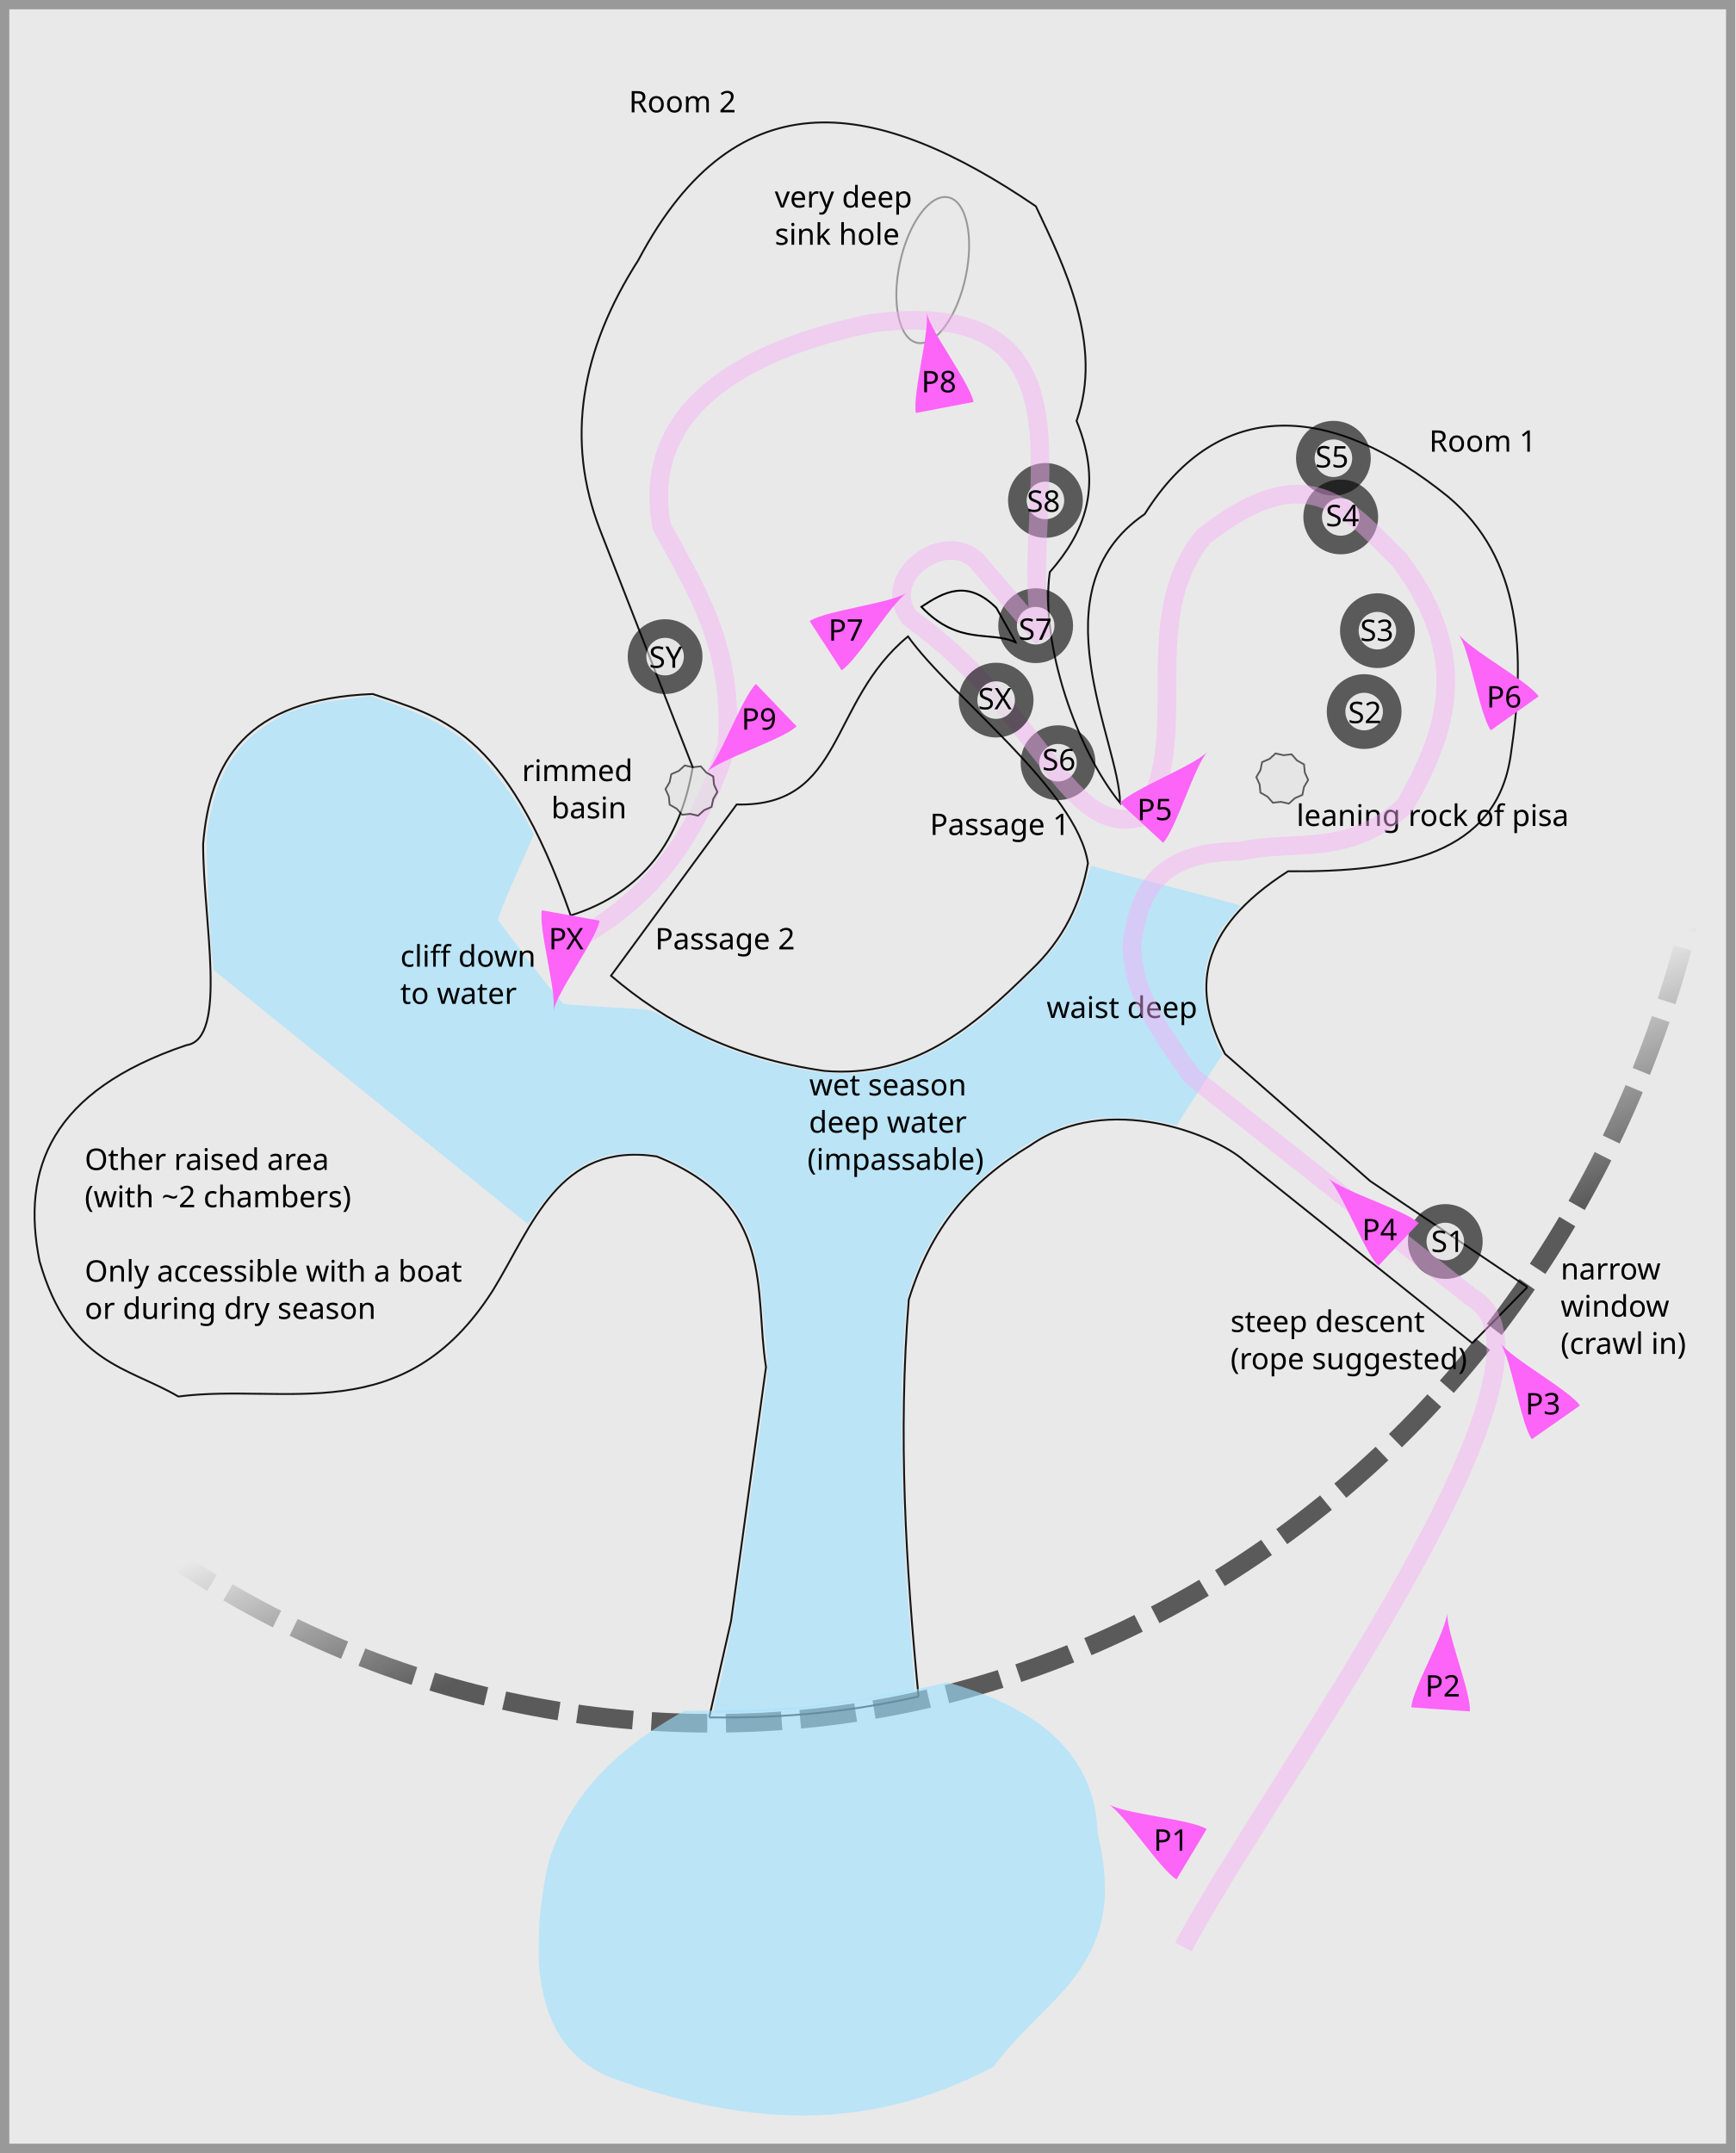
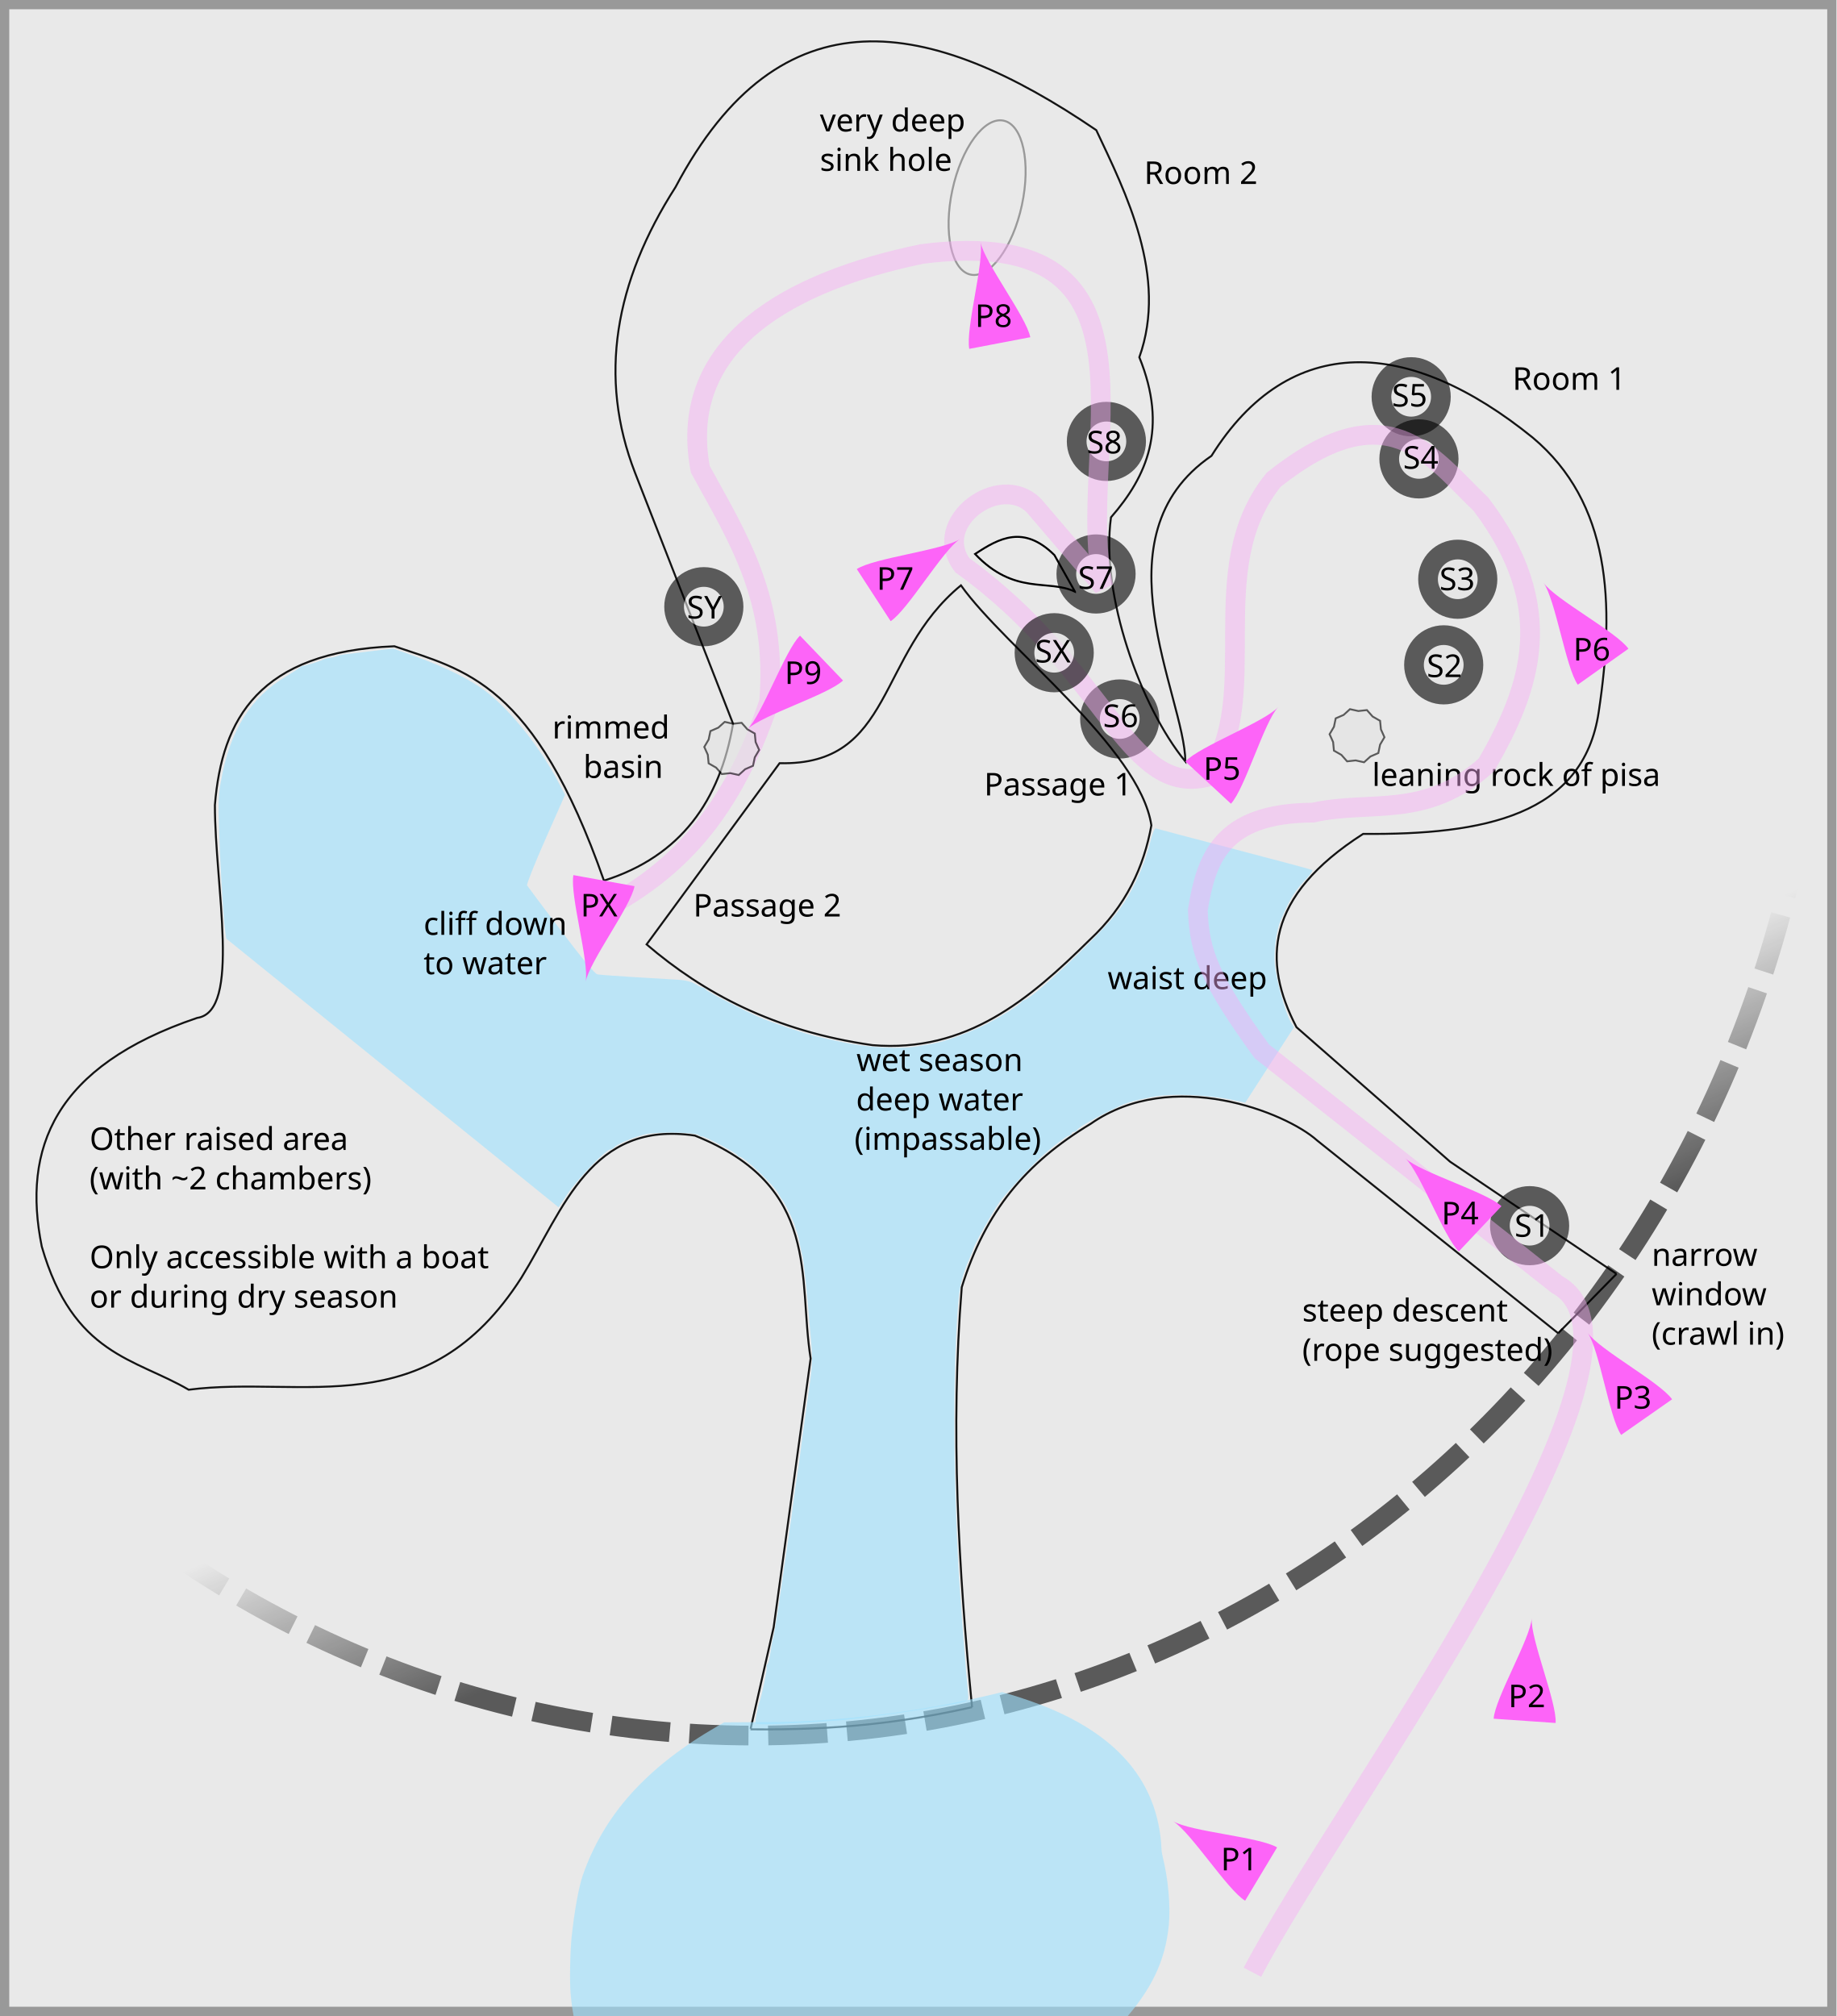
- <svg xmlns="http://www.w3.org/2000/svg" xmlns:xlink="http://www.w3.org/1999/xlink" width="246.661mm" height="305.994mm" viewBox="0 0 246.661 305.994" version="1.1" id="svg5">
+ <svg xmlns="http://www.w3.org/2000/svg" xmlns:xlink="http://www.w3.org/1999/xlink" width="246.634mm" height="270.744mm" viewBox="0 0 246.634 270.744" version="1.1" id="svg5">
  <defs id="defs2">
    <linearGradient id="linearGradient1144">
      <stop style="stop-color:#000000;stop-opacity:1;" offset="0" id="stop1140" />
      <stop style="stop-color:#000000;stop-opacity:0;" offset="1" id="stop1142" />
    </linearGradient>
    <linearGradient xlink:href="#linearGradient1144" id="linearGradient1148" x1="119.467" y1="226.025" x2="107.587" y2="197.928" gradientUnits="userSpaceOnUse" />
  </defs>
-   <g id="layer1" transform="translate(28.48853,-22.14238)">
-     <rect style="opacity:0.98;fill:#e9e9e9;fill-opacity:1;stroke:#979797;stroke-width:1.323;stroke-miterlimit:4;stroke-dasharray:none;stroke-dashoffset:0;stroke-opacity:1" id="rect310072" width="245.338" height="304.671" x="-27.827" y="22.804" />
+   <g id="layer1" transform="translate(28.47502,-33.9848)">
+     <rect style="opacity:0.98;fill:#e9e9e9;fill-opacity:1;stroke:#979797;stroke-width:1.244;stroke-miterlimit:4;stroke-dasharray:none;stroke-dashoffset:0;stroke-opacity:1" id="rect310072" width="245.389" height="269.5" x="-27.853" y="34.607" />
    <ellipse style="opacity:0.61;fill:none;stroke:url(#linearGradient1148);stroke-width:2.646;stroke-miterlimit:4;stroke-dasharray:7.938, 2.646;stroke-dashoffset:0;stroke-opacity:1" id="path848" cx="72.724" cy="114.998" rx="143.438" ry="152.069" />
    <path id="path5922" style="fill:#000000;fill-opacity:0;stroke:#000000;stroke-width:0.265px;stroke-linecap:butt;stroke-linejoin:miter;stroke-opacity:0.914" d="m 180.784,213.035 7.834,-7.971 m -116.306,61.166 c 11.684,0.131 20.421,-0.898 29.758,-2.972 m 86.548,-58.194 -22.351,-15.066 -20.629,-18.064 c -4.608,-8.843 -4.172,-17.56 8.952,-25.96 16.13,0.139 29.569,-2.42 31.635,-16.376 2.223,-14.724 1.554,-28.081 -8.851,-36.835 -16.604,-13.462 -32.642,-14.345 -43.153,2.442 -15.752,10.766 -3.594,32.283 -3.504,41.048 -6.003,-7.324 -11.428,-22.398 -9.99,-32.792 4.834,-5.532 7.667,-11.981 3.806,-21.498 3.876,-10.865 -1.84,-22.118 -5.783,-30.5 C 96.447,36.266 76.36,32.404 62.247,59.11 54.102,71.835 51.811,84.629 56.821,97.511 l 13.152,33.672 c -1.76,10.325 -6.995,17.795 -17.339,21.071 -9.359,-26.736 -18.752,-28.27 -28.143,-31.478 -18.174,0.718 -23.166,9.744 -24.107,21.322 -0.003,10.853 3.592,27.74 -2.379,28.588 -19.194,6.493 -23.53,17.53 -20.87,30.706 4.2,14.6 12.518,15.002 19.727,19.229 15.341,-1.98 31.962,4.877 44.699,-15.069 5.662,-9.197 9.302,-21.136 23.282,-19.06 17.032,6.835 13.819,19.047 15.547,29.947 l -4.965,36.076 -3.095,13.643 M 180.784,213.035 148.397,187.135 c -4.162,-3.748 -19.459,-9.868 -30.395,-2.227 -8.701,5.236 -14.162,11.752 -17.316,21.949 -1.554,19.213 -0.412,37.873 1.382,56.4 M 76.22,136.479 c 15.377,0.367 12.963,-14.521 24.356,-23.882 5.969,8.412 24.017,21.805 25.574,32.235 -1.012,5.556 -3.36,10.787 -8.304,15.388 -8.073,7.967 -16.526,15.181 -29.154,14.124 -13.2,-1.884 -22.647,-6.957 -30.332,-13.528 z" />
    <path style="opacity:0.61;fill:#9fe2ff;fill-opacity:1;stroke:none;stroke-width:9.024;stroke-miterlimit:4;stroke-dasharray:none;stroke-dashoffset:0;stroke-opacity:0.935" d="m 275.962,1003.152 c -0.237,-0.384 -0.133,-2.009 0.231,-3.609 0.365,-1.601 0.744,-3.52 0.844,-4.264 0.1,-0.744 0.432,-1.963 0.739,-2.707 1.203,-2.919 4.194,-17.332 3.747,-18.057 -0.261,-0.422 -0.1,-0.999 0.358,-1.282 0.458,-0.283 1.105,-2.646 1.437,-5.251 0.333,-2.605 0.981,-6.157 1.442,-7.894 0.46,-1.737 1.456,-7.422 2.213,-12.633 0.757,-5.211 1.563,-10.693 1.791,-12.182 1.504,-9.798 5.873,-40.411 6.246,-43.763 0.249,-2.233 1.053,-7.918 1.787,-12.633 0.734,-4.715 1.555,-10.602 1.824,-13.084 0.269,-2.481 1.819,-13.851 3.444,-25.265 2.886,-20.272 2.93,-21.037 1.861,-32.935 -0.602,-6.7 -1.33,-15.024 -1.618,-18.498 -0.288,-3.474 -0.679,-7.738 -0.87,-9.475 -1.063,-9.685 -1.535,-13.237 -1.939,-14.591 -0.247,-0.829 -0.629,-2.453 -0.848,-3.609 -0.964,-5.094 -1.58,-7.578 -2.088,-8.419 -0.299,-0.496 -0.657,-1.622 -0.794,-2.502 -0.268,-1.718 -5.531,-12.54 -6.463,-13.289 -0.309,-0.248 -1.1,-1.498 -1.758,-2.778 -2.141,-4.164 -17.556,-18.876 -19.78,-18.877 -0.62,-3.9e-4 -1.128,-0.34 -1.128,-0.755 0,-0.415 -4.061,-2.878 -9.023,-5.473 -4.963,-2.595 -9.023,-4.439 -9.023,-4.098 0,0.341 -0.671,0.064 -1.49,-0.618 -1.718,-1.428 -20.86,-1.763 -26.923,-0.472 -5.054,1.077 -14.601,5.006 -15.866,6.53 -0.582,0.702 -1.618,1.276 -2.301,1.276 -2.107,0 -16.878,15.415 -21.616,22.558 l -4.489,6.768 L 91.565,673.07 7.22,604.869 6.652,600.883 C 6.34,598.69 5.815,592.43 5.485,586.971 5.156,581.512 4.768,575.421 4.624,573.436 4.48,571.451 4.046,561.705 3.66,551.78 3.076,536.775 3.207,532.328 4.437,525.398 c 4.652,-26.207 14.919,-42.792 33.227,-53.674 3.106,-1.846 6.247,-3.876 6.979,-4.512 0.732,-0.635 1.341,-0.987 1.354,-0.782 0.023,0.391 9.319,-2.505 10.812,-3.369 0.475,-0.275 1.852,-0.605 3.059,-0.734 1.207,-0.129 2.848,-0.507 3.648,-0.841 0.799,-0.334 2.468,-0.73 3.709,-0.881 1.241,-0.151 7.288,-0.884 13.439,-1.63 l 11.184,-1.356 11.375,4.02 c 14.542,5.139 27.807,11.678 35.409,17.453 12.703,9.651 27.992,28.744 37.251,46.519 l 3.29,6.316 -9.927,22.463 c -5.46,12.355 -9.662,22.912 -9.338,23.461 0.324,0.549 8.045,10.841 17.158,22.872 11.037,14.572 17.232,22.01 18.558,22.28 1.094,0.223 9.502,0.854 18.683,1.403 9.181,0.549 19.233,1.15 22.338,1.337 3.656,0.219 6.714,0.999 8.679,2.214 1.669,1.031 3.493,1.875 4.055,1.875 0.562,0 1.021,0.333 1.021,0.741 0,0.746 17.544,9.844 27.428,14.224 5.557,2.462 24.772,8.909 29.145,9.777 1.392,0.277 7.2,1.561 12.907,2.854 12.063,2.733 29.595,3.696 38.248,2.1 3.033,-0.559 6.733,-1.207 8.222,-1.439 5.076,-0.791 18.139,-5.542 25.77,-9.374 8.141,-4.087 18.25,-10.429 18.745,-11.759 0.165,-0.445 0.704,-0.808 1.196,-0.808 3.355,0 34.799,-29.366 46.273,-43.215 7.533,-9.092 14.383,-23.209 17.722,-36.524 1.25,-4.985 2.362,-7.739 3.021,-7.486 0.573,0.22 18.486,4.954 39.805,10.52 21.319,5.566 39.104,10.327 39.521,10.581 0.417,0.254 -0.629,1.937 -2.326,3.741 -6.699,7.125 -8.723,10.357 -13.637,21.778 -2.186,5.08 -3.57,15.134 -3.043,22.101 0.554,7.322 5.27,24.64 7.956,29.215 l 1.785,3.041 -12.355,19.139 -12.355,19.139 -5.048,-1.131 c -13.085,-2.931 -32.568,-3.769 -42.141,-1.812 -12.411,2.536 -12.683,2.627 -22.462,7.473 -9.206,4.562 -15.787,8.537 -15.789,9.537 -8.9e-4,0.372 -0.611,0.677 -1.355,0.677 -0.744,0 -1.354,0.406 -1.354,0.902 0,0.496 -0.449,0.902 -0.998,0.902 -0.913,0 -5.072,2.972 -10.686,7.638 -6.925,5.755 -21.883,21.689 -25.547,27.214 -4.297,6.479 -12.366,21.077 -12.79,23.139 -0.126,0.612 -1.099,3.063 -2.163,5.448 -2.77,6.21 -4.556,12.893 -5.109,19.125 -2.981,33.573 -2.979,85.754 0.005,139 0.63,11.231 3.847,53.267 4.597,60.059 0.525,4.752 0.43,5.097 -1.574,5.722 -2.877,0.898 -4.213,1.183 -8.448,1.802 -1.985,0.29 -6.858,1.115 -10.828,1.832 -8.379,1.514 -39.135,5.685 -43.763,5.934 -0.744,0.04 -7.85,0.495 -15.791,1.011 -18.753,1.219 -26.69,1.365 -27.224,0.501 z" id="path11927" transform="scale(0.2645833)" />
    <path style="opacity:0.61;fill:#9fe2ff;fill-opacity:1;stroke:none;stroke-width:0.903;stroke-miterlimit:4;stroke-dasharray:none;stroke-dashoffset:0;stroke-opacity:0.935" d="m 82.094,322.706 c -7.327,-0.439 -15.012,-2.127 -23.243,-5.106 -6.435,-2.329 -10.036,-7.701 -10.703,-15.969 -0.134,-1.66 -0.061,-5.59 0.139,-7.484 0.367,-3.472 0.966,-6.782 1.508,-8.33 2.875,-8.209 8.584,-14.527 18.08,-20.009 l 0.9,-0.52 4.606,-0.024 c 4.494,-0.024 6.241,-0.088 9.931,-0.366 7.219,-0.543 14.661,-1.704 21.459,-3.347 l 1.33,-0.321 1.153,0.334 c 1.371,0.397 3.575,1.169 4.917,1.721 9.15,3.764 14.17,9.454 15.187,17.214 0.077,0.586 0.14,1.31 0.14,1.61 0,0.299 0.079,0.856 0.175,1.237 0.729,2.888 1.065,6.607 0.825,9.132 -0.461,4.846 -2.352,8.793 -6.289,13.125 -0.455,0.501 -2,2.089 -3.433,3.529 -2.944,2.958 -4.114,4.229 -5.283,5.741 l -0.811,1.048 -1.596,0.794 c -9.223,4.588 -18.933,6.595 -28.991,5.993 z" id="path15415" />
    <path style="opacity:0.61;fill:#e4e4e4;fill-opacity:1;stroke:#000000;stroke-width:10.001;stroke-miterlimit:4;stroke-dasharray:none;stroke-dashoffset:0;stroke-opacity:1" id="path17074" d="m 955.838,716.907 -9.411,45.199 -42.348,18.391 -34.181,31.035 -45.07,-10.013 -45.895,5.017 -30.577,-34.592 -40.079,-22.918 -4.405,-45.958 -18.954,-42.099 23.45,-39.77 9.411,-45.199 42.348,-18.391 34.181,-31.035 45.07,10.013 45.895,-5.017 30.577,34.592 40.079,22.918 4.405,45.958 18.954,42.099 z" transform="matrix(0.02503482,0,0,0.02503482,132.9352,116.04)" />
    <text xml:space="preserve" style="font-style:normal;font-weight:normal;font-size:4.233px;line-height:1.25;font-family:sans-serif;fill:#000000;fill-opacity:1;stroke:none;stroke-width:0.265" x="193.341" y="203.984" id="text29982">
      <tspan id="tspan29980" style="font-size:4.233px;stroke-width:0.265" x="193.341" y="203.984">narrow </tspan>
      <tspan style="font-size:4.233px;stroke-width:0.265" x="193.341" y="209.276" id="tspan31982">window</tspan>
      <tspan style="font-size:4.233px;stroke-width:0.265" x="193.341" y="214.567" id="tspan81000">(crawl in)</tspan>
    </text>
    <text xml:space="preserve" style="font-size:4.233px;line-height:1.25;font-family:sans-serif;stroke-width:0.265" x="146.41" y="211.448" id="text48954">
      <tspan style="stroke-width:0.265" x="146.41" y="211.448" id="tspan48956">steep descent</tspan>
      <tspan style="stroke-width:0.265" x="146.41" y="216.74" id="tspan53716">(rope suggested)</tspan>
    </text>
    <text xml:space="preserve" style="font-size:4.233px;line-height:1.25;font-family:sans-serif;stroke-width:0.265" x="155.788" y="139.532" id="text70810">
      <tspan style="stroke-width:0.265" x="155.788" y="139.532" id="tspan70812">leaning rock of pisa</tspan>
    </text>
    <text xml:space="preserve" style="font-size:4.233px;line-height:1.25;font-family:sans-serif;stroke-width:0.265" x="174.647" y="86.336" id="text91566">
      <tspan id="tspan91564" style="stroke-width:0.265" x="174.647" y="86.336">Room 1</tspan>
    </text>
-     <text xml:space="preserve" style="font-size:4.233px;line-height:1.25;font-family:sans-serif;stroke-width:0.265" x="60.899" y="38.106" id="text93616">
-       <tspan id="tspan93614" style="stroke-width:0.265" x="60.899" y="38.106">Room 2</tspan>
+     <text xml:space="preserve" style="font-size:4.233px;line-height:1.25;font-family:sans-serif;stroke-width:0.265" x="125.181" y="58.684" id="text93616">
+       <tspan id="tspan93614" style="stroke-width:0.265" x="125.181" y="58.684">Room 2</tspan>
    </text>
    <text xml:space="preserve" style="font-size:4.233px;line-height:1.25;font-family:sans-serif;stroke-width:0.265" x="103.686" y="140.815" id="text103960">
      <tspan id="tspan103958" style="stroke-width:0.265" x="103.686" y="140.815">Passage 1</tspan>
    </text>
    <text xml:space="preserve" style="font-size:4.233px;line-height:1.25;font-family:sans-serif;stroke-width:0.265" x="64.627" y="157.069" id="text106934">
      <tspan id="tspan106932" style="stroke-width:0.265" x="64.627" y="157.069">Passage 2</tspan>
    </text>
    <text xml:space="preserve" style="font-size:4.233px;line-height:1.25;font-family:sans-serif;text-align:center;text-anchor:middle;stroke-width:0.265" x="101.564" y="177.825" id="text114804">
      <tspan id="tspan114802" style="text-align:center;text-anchor:middle;stroke-width:0.265" x="101.564" y="177.825">wet season</tspan>
      <tspan style="text-align:center;text-anchor:middle;stroke-width:0.265" x="101.564" y="183.116" id="tspan251653">deep water</tspan>
      <tspan style="text-align:center;text-anchor:middle;stroke-width:0.265" x="101.564" y="188.408" id="tspan114806">(impassable)</tspan>
    </text>
    <text xml:space="preserve" style="font-size:4.233px;line-height:1.25;font-family:sans-serif;stroke-width:0.265" x="120.271" y="166.823" id="text134278">
      <tspan id="tspan134276" style="stroke-width:0.265" x="120.271" y="166.823">waist deep</tspan>
    </text>
    <circle style="opacity:0.61;fill:#e4e4e4;fill-opacity:1;stroke:#000000;stroke-width:2.646;stroke-miterlimit:4;stroke-dasharray:none;stroke-dashoffset:0;stroke-opacity:1" id="path136726" cx="165.41" cy="123.272" r="3.992" />
    <circle style="opacity:0.61;fill:#e4e4e4;fill-opacity:1;stroke:#000000;stroke-width:2.646;stroke-miterlimit:4;stroke-dasharray:none;stroke-dashoffset:0;stroke-opacity:1" id="path136726-6" cx="167.297" cy="111.776" r="3.992" />
    <circle style="opacity:0.61;fill:#e4e4e4;fill-opacity:1;stroke:#000000;stroke-width:2.646;stroke-miterlimit:4;stroke-dasharray:none;stroke-dashoffset:0;stroke-opacity:1" id="path136726-7" cx="162.083" cy="95.612" r="3.992" />
    <circle style="opacity:0.61;fill:#e4e4e4;fill-opacity:1;stroke:#000000;stroke-width:2.646;stroke-miterlimit:4;stroke-dasharray:none;stroke-dashoffset:0;stroke-opacity:1" id="path136726-5" cx="161.04" cy="87.269" r="3.992" />
    <circle style="opacity:0.61;fill:#e4e4e4;fill-opacity:1;stroke:#000000;stroke-width:2.646;stroke-miterlimit:4;stroke-dasharray:none;stroke-dashoffset:0;stroke-opacity:1" id="path136726-5-1-8" cx="66.047" cy="115.463" r="3.992" />
    <text xml:space="preserve" style="font-size:4.233px;line-height:1.25;font-family:sans-serif;stroke-width:0.265" x="63.764" y="117.045" id="text197942-2-7">
      <tspan id="tspan197940-7-9" style="stroke-width:0.265" x="63.764" y="117.045">SY</tspan>
    </text>
    <circle style="opacity:0.61;fill:#e4e4e4;fill-opacity:1;stroke:#000000;stroke-width:2.646;stroke-miterlimit:4;stroke-dasharray:none;stroke-dashoffset:0;stroke-opacity:1" id="path136726-3" cx="176.944" cy="198.591" r="3.992" />
    <circle style="opacity:0.61;fill:#e4e4e4;fill-opacity:1;stroke:#000000;stroke-width:2.646;stroke-miterlimit:4;stroke-dasharray:none;stroke-dashoffset:0;stroke-opacity:1" id="path136726-56" cx="121.9" cy="130.541" r="3.992" />
    <circle style="opacity:0.61;fill:#e4e4e4;fill-opacity:1;stroke:#000000;stroke-width:2.646;stroke-miterlimit:4;stroke-dasharray:none;stroke-dashoffset:0;stroke-opacity:1" id="path136726-2" r="3.992" cy="93.265" cx="120.11" />
    <circle style="opacity:0.61;fill:#e4e4e4;fill-opacity:1;stroke:#000000;stroke-width:2.646;stroke-miterlimit:4;stroke-dasharray:none;stroke-dashoffset:0;stroke-opacity:1" id="path136726-2-9" r="3.992" cy="111.068" cx="118.72" />
    <path style="fill:none;stroke:#000000;stroke-width:0.265px;stroke-linecap:butt;stroke-linejoin:miter;stroke-opacity:1" d="m 115.89,113.445 -2.76,-4.911 c -4.133,-4.094 -7.418,-2.287 -10.655,-0.147 5.323,5.606 9.83,3.329 13.415,5.059 z" id="path137317" />
    <ellipse style="opacity:0.98;fill:#e9e9e9;fill-opacity:1;stroke:#979797;stroke-width:0.265;stroke-miterlimit:4;stroke-dasharray:none;stroke-dashoffset:0;stroke-opacity:1" id="path235861" cx="114.482" cy="37.311" rx="4.777" ry="10.573" transform="rotate(12.12603)" />
    <path style="opacity:0.444;fill:none;stroke:#f8abf7;stroke-width:2.646;stroke-linecap:butt;stroke-linejoin:miter;stroke-miterlimit:4;stroke-dasharray:none;stroke-opacity:1" d="m 139.723,298.855 c 11.245,-21.551 57.41,-83.336 40.898,-92.368 l -39.645,-31.321 c -6.936,-9.577 -8.389,-13.186 -8.589,-18.967 1.109,-6.767 3.051,-13.038 15.458,-13.079 7.743,-1.746 15.164,0.966 23.315,-6.425 5.949,-10.314 9.756,-21.093 -0.736,-34.976 -6.812,-6.505 -12.491,-15.488 -27.83,-3.325 -9.833,12.024 -1.08,29.361 -8.964,39.938 -10.843,2.586 -13.573,-14.562 -32.865,-28.433 -4.351,-5.848 5.111,-12.605 9.625,-7.993 l 9.292,10.854 C 115.589,94.957 130.102,63.662 95.358,68.089 77.997,71.678 62.354,79.895 65.573,97.011 c 4.882,8.933 10.4,17.347 9.243,31.211 -5.492,16.379 -13.566,23.775 -24.609,29.096 v 0" id="path138009" />
    <text xml:space="preserve" style="font-size:4.233px;line-height:1.25;font-family:sans-serif;stroke-width:0.265" x="174.924" y="200.077" id="text153216">
      <tspan id="tspan153214" style="stroke-width:0.265" x="174.924" y="200.077">S1</tspan>
    </text>
    <text xml:space="preserve" style="font-size:4.233px;line-height:1.25;font-family:sans-serif;stroke-width:0.265" x="163.129" y="124.916" id="text166060">
      <tspan id="tspan166058" style="stroke-width:0.265" x="163.129" y="124.916">S2</tspan>
    </text>
    <text xml:space="preserve" style="font-size:4.233px;line-height:1.25;font-family:sans-serif;stroke-width:0.265" x="164.84" y="113.241" id="text173566">
      <tspan id="tspan173564" style="stroke-width:0.265" x="164.84" y="113.241">S3</tspan>
    </text>
    <text xml:space="preserve" style="font-size:4.233px;line-height:1.25;font-family:sans-serif;stroke-width:0.265" x="159.953" y="96.932" id="text180236">
      <tspan id="tspan180234" style="stroke-width:0.265" x="159.953" y="96.932">S4</tspan>
    </text>
    <text xml:space="preserve" style="font-size:4.233px;line-height:1.25;font-family:sans-serif;stroke-width:0.265" x="158.458" y="88.578" id="text184140">
      <tspan id="tspan184138" style="stroke-width:0.265" x="158.458" y="88.578">S5</tspan>
    </text>
    <circle style="opacity:0.61;fill:#e4e4e4;fill-opacity:1;stroke:#000000;stroke-width:2.646;stroke-miterlimit:4;stroke-dasharray:none;stroke-dashoffset:0;stroke-opacity:1" id="path136726-5-0" cx="113.101" cy="121.644" r="3.992" />
    <text xml:space="preserve" style="font-size:4.233px;line-height:1.25;font-family:sans-serif;stroke-width:0.265" x="110.519" y="122.953" id="text184140-9">
      <tspan id="tspan184138-3" style="stroke-width:0.265" x="110.519" y="122.953">SX</tspan>
      <tspan style="stroke-width:0.265" x="110.519" y="128.245" id="tspan229137" />
    </text>
    <text xml:space="preserve" style="font-size:4.233px;line-height:1.25;font-family:sans-serif;stroke-width:0.265" x="119.657" y="131.626" id="text190062">
      <tspan id="tspan190060" style="stroke-width:0.265" x="119.657" y="131.626">S6</tspan>
    </text>
    <text xml:space="preserve" style="font-size:4.233px;line-height:1.25;font-family:sans-serif;stroke-width:0.265" x="116.299" y="113.072" id="text197942">
      <tspan id="tspan197940" style="stroke-width:0.265" x="116.299" y="113.072">S7</tspan>
    </text>
    <text xml:space="preserve" style="font-size:4.233px;line-height:1.25;font-family:sans-serif;stroke-width:0.265" x="117.465" y="94.876" id="text204282">
      <tspan id="tspan204280" style="stroke-width:0.265" x="117.465" y="94.876">S8</tspan>
    </text>
    <path style="fill:#fd64f8;fill-opacity:0.996;fill-rule:nonzero;stroke:none;stroke-width:2.142;stroke-linecap:butt;stroke-linejoin:miter;stroke-miterlimit:4;stroke-dasharray:none;stroke-opacity:1" d="m 140.886,285.665 c 0,0 2.146,-3.577 2.146,-3.577 -2.368,-1.421 -11.619,-2.106 -13.987,-3.527 2.368,1.421 7.326,9.261 9.694,10.682 0,0 2.146,-3.577 2.146,-3.577 z" id="path223387" />
    <text xml:space="preserve" style="font-size:4.233px;line-height:1.25;font-family:sans-serif;stroke-width:0.265" x="81.631" y="51.634" id="text70810-6">
      <tspan style="stroke-width:0.265" x="81.631" y="51.634" id="tspan70812-0">very deep</tspan>
      <tspan style="stroke-width:0.265" x="81.631" y="56.926" id="tspan250449">sink hole</tspan>
    </text>
    <path style="opacity:0.61;fill:#e4e4e4;fill-opacity:1;stroke:#000000;stroke-width:10.001;stroke-miterlimit:4;stroke-dasharray:none;stroke-dashoffset:0;stroke-opacity:1" id="path17074-6" transform="matrix(0.02503482,0,0,0.02503482,48.95934,117.7495)" d="m 955.838,716.907 -9.411,45.199 -42.348,18.391 -34.181,31.035 -45.07,-10.013 -45.895,5.017 -30.577,-34.592 -40.079,-22.918 -4.405,-45.958 -18.954,-42.099 23.45,-39.77 9.411,-45.199 42.348,-18.391 34.181,-31.035 45.07,10.013 45.895,-5.017 30.577,34.592 40.079,22.918 4.405,45.958 18.954,42.099 z" />
    <text xml:space="preserve" style="font-size:4.233px;line-height:1.25;font-family:sans-serif;text-align:center;text-anchor:middle;stroke-width:0.265" x="57.972" y="133.159" id="text70810-6-2">
      <tspan style="text-align:center;text-anchor:middle;stroke-width:0.265" x="57.972" y="133.159" id="tspan250449-1">rimmed </tspan>
      <tspan style="text-align:center;text-anchor:middle;stroke-width:0.265" x="57.972" y="138.45" id="tspan260534">basin</tspan>
    </text>
    <text xml:space="preserve" style="font-size:4.233px;line-height:1.25;font-family:sans-serif;stroke-width:0.265" x="135.483" y="285.164" id="text153216-2">
      <tspan id="tspan153214-0" style="stroke-width:0.265" x="135.483" y="285.164">P1</tspan>
    </text>
    <path style="fill:#fd64f8;fill-opacity:0.996;fill-rule:nonzero;stroke:none;stroke-width:2.142;stroke-linecap:butt;stroke-linejoin:miter;stroke-miterlimit:4;stroke-dasharray:none;stroke-opacity:1" d="m 176.277,265.09 c 0,0 4.162,0.287 4.162,0.287 0.19,-2.755 -3.401,-11.308 -3.21,-14.063 -0.19,2.755 -4.923,10.733 -5.113,13.488 0,0 4.162,0.287 4.162,0.287 z" id="path223387-3" />
    <text xml:space="preserve" style="font-size:4.233px;line-height:1.25;font-family:sans-serif;stroke-width:0.265" x="174.086" y="263.254" id="text153216-2-7">
      <tspan id="tspan153214-0-5" style="stroke-width:0.265" x="174.086" y="263.254">P2</tspan>
    </text>
    <path style="fill:#fd64f8;fill-opacity:0.996;fill-rule:nonzero;stroke:none;stroke-width:2.142;stroke-linecap:butt;stroke-linejoin:miter;stroke-miterlimit:4;stroke-dasharray:none;stroke-opacity:1" d="m 192.661,224.299 c 0,0 3.418,-2.392 3.418,-2.392 -1.583,-2.263 -9.751,-6.659 -11.335,-8.922 1.583,2.263 2.916,11.443 4.499,13.705 0,0 3.418,-2.392 3.418,-2.392 z" id="path223387-3-2" />
    <text xml:space="preserve" style="font-size:4.233px;line-height:1.25;font-family:sans-serif;stroke-width:0.265" x="188.33" y="223.157" id="text153216-2-7-2">
      <tspan id="tspan153214-0-5-8" style="stroke-width:0.265" x="188.33" y="223.157">P3</tspan>
      <tspan style="stroke-width:0.265" x="188.33" y="228.449" id="tspan285886" />
    </text>
    <path style="fill:#fd64f8;fill-opacity:0.996;fill-rule:nonzero;stroke:none;stroke-width:2.142;stroke-linecap:butt;stroke-linejoin:miter;stroke-miterlimit:4;stroke-dasharray:none;stroke-opacity:1" d="m 170.301,199.009 c 0,0 2.862,-3.035 2.862,-3.035 -2.009,-1.895 -10.9,-4.543 -12.909,-6.437 2.009,1.895 5.176,10.613 7.185,12.508 0,0 2.862,-3.035 2.862,-3.035 z" id="path223387-3-2-7" />
    <text xml:space="preserve" style="font-size:4.233px;line-height:1.25;font-family:sans-serif;stroke-width:0.265" x="165.112" y="198.416" id="text153216-2-7-2-3">
      <tspan id="tspan153214-0-5-8-6" style="stroke-width:0.265" x="165.112" y="198.416">P4</tspan>
      <tspan style="stroke-width:0.265" x="165.112" y="203.708" id="tspan285886-1" />
    </text>
    <path style="fill:#fd64f8;fill-opacity:0.996;fill-rule:nonzero;stroke:none;stroke-width:2.142;stroke-linecap:butt;stroke-linejoin:miter;stroke-miterlimit:4;stroke-dasharray:none;stroke-opacity:1" d="m 133.777,139.087 c 0,0 3.06,2.835 3.06,2.835 1.877,-2.026 4.447,-10.939 6.324,-12.965 -1.877,2.026 -10.568,5.268 -12.445,7.294 0,0 3.06,2.835 3.06,2.835 z" id="path223387-3-2-7-9" />
    <text xml:space="preserve" style="font-size:4.233px;line-height:1.25;font-family:sans-serif;stroke-width:0.265" x="133.143" y="138.702" id="text153216-2-7-2-3-3">
      <tspan id="tspan153214-0-5-8-6-1" style="stroke-width:0.265" x="133.143" y="138.702">P5</tspan>
      <tspan style="stroke-width:0.265" x="133.143" y="143.993" id="tspan290002" />
      <tspan style="stroke-width:0.265" x="133.143" y="149.285" id="tspan285886-1-9" />
    </text>
    <path style="fill:#fd64f8;fill-opacity:0.996;fill-rule:nonzero;stroke:none;stroke-width:2.142;stroke-linecap:butt;stroke-linejoin:miter;stroke-miterlimit:4;stroke-dasharray:none;stroke-opacity:1" d="m 186.817,123.522 c 0,0 3.401,-2.415 3.401,-2.415 -1.599,-2.252 -9.797,-6.592 -11.396,-8.844 1.599,2.252 2.994,11.422 4.593,13.674 0,0 3.401,-2.415 3.401,-2.415 z" id="path223387-3-2-7-9-7" />
    <text xml:space="preserve" style="font-size:4.233px;line-height:1.25;font-family:sans-serif;stroke-width:0.265" x="182.807" y="122.69" id="text153216-2-7-2-3-3-8">
      <tspan id="tspan153214-0-5-8-6-1-4" style="stroke-width:0.265" x="182.807" y="122.69">P6</tspan>
      <tspan style="stroke-width:0.265" x="182.807" y="127.982" id="tspan294145" />
      <tspan style="stroke-width:0.265" x="182.807" y="133.273" id="tspan290002-5" />
      <tspan style="stroke-width:0.265" x="182.807" y="138.565" id="tspan285886-1-9-0" />
    </text>
    <path style="fill:#fd64f8;fill-opacity:0.996;fill-rule:nonzero;stroke:none;stroke-width:2.142;stroke-linecap:butt;stroke-linejoin:miter;stroke-miterlimit:4;stroke-dasharray:none;stroke-opacity:1" d="m 88.862,113.907 c 0,0 2.273,3.498 2.273,3.498 2.316,-1.505 6.99,-9.517 9.306,-11.022 -2.316,1.505 -11.536,2.521 -13.852,4.026 0,0 2.273,3.498 2.273,3.498 z" id="path223387-3-2-7-9-7-6" />
    <text xml:space="preserve" style="font-size:4.233px;line-height:1.25;font-family:sans-serif;stroke-width:0.265" x="89.262" y="113.187" id="text153216-2-7-2-3-3-8-1">
      <tspan id="tspan153214-0-5-8-6-1-4-0" style="stroke-width:0.265" x="89.262" y="113.187">P7</tspan>
      <tspan style="stroke-width:0.265" x="89.262" y="118.478" id="tspan296553" />
      <tspan style="stroke-width:0.265" x="89.262" y="123.77" id="tspan294145-6" />
      <tspan style="stroke-width:0.265" x="89.262" y="129.062" id="tspan290002-5-3" />
      <tspan style="stroke-width:0.265" x="89.262" y="134.353" id="tspan285886-1-9-0-2" />
    </text>
    <path style="fill:#fd64f8;fill-opacity:0.996;fill-rule:nonzero;stroke:none;stroke-width:2.142;stroke-linecap:butt;stroke-linejoin:miter;stroke-miterlimit:4;stroke-dasharray:none;stroke-opacity:1" d="m 105.791,80.054 c 0,0 4.098,-0.783 4.098,-0.783 -0.518,-2.713 -6.171,-10.067 -6.69,-12.78 0.518,2.713 -2.024,11.634 -1.505,14.346 0,0 4.098,-0.783 4.098,-0.783 z" id="path223387-3-2-7-9-7-6-6" />
    <text xml:space="preserve" style="font-size:4.233px;line-height:1.25;font-family:sans-serif;stroke-width:0.265" x="102.477" y="77.887" id="text153216-2-7-2-3-3-8-1-1">
      <tspan id="tspan153214-0-5-8-6-1-4-0-5" style="stroke-width:0.265" x="102.477" y="77.887">P8</tspan>
      <tspan style="stroke-width:0.265" x="102.477" y="83.179" id="tspan298507" />
      <tspan style="stroke-width:0.265" x="102.477" y="88.47" id="tspan296553-5" />
      <tspan style="stroke-width:0.265" x="102.477" y="93.762" id="tspan294145-6-4" />
      <tspan style="stroke-width:0.265" x="102.477" y="99.054" id="tspan290002-5-3-7" />
      <tspan style="stroke-width:0.265" x="102.477" y="104.345" id="tspan285886-1-9-0-2-6" />
    </text>
    <path style="fill:#fd64f8;fill-opacity:0.996;fill-rule:nonzero;stroke:none;stroke-width:2.142;stroke-linecap:butt;stroke-linejoin:miter;stroke-miterlimit:4;stroke-dasharray:none;stroke-opacity:1" d="m 81.851,122.363 c 0,0 -2.888,-3.01 -2.888,-3.01 -1.993,1.912 -5.083,10.658 -7.076,12.57 1.993,-1.912 10.859,-4.638 12.852,-6.55 0,0 -2.888,-3.01 -2.888,-3.01 z" id="path223387-3-2-7-9-7-6-6-6" />
    <text xml:space="preserve" style="font-size:4.233px;line-height:1.25;font-family:sans-serif;stroke-width:0.265" x="76.904" y="125.838" id="text153216-2-7-2-3-3-8-1-1-9">
      <tspan style="stroke-width:0.265" x="76.904" y="125.838" id="tspan300236">P9</tspan>
      <tspan style="stroke-width:0.265" x="76.904" y="131.129" id="tspan298507-7" />
      <tspan style="stroke-width:0.265" x="76.904" y="136.421" id="tspan296553-5-4" />
      <tspan style="stroke-width:0.265" x="76.904" y="141.713" id="tspan294145-6-4-5" />
      <tspan style="stroke-width:0.265" x="76.904" y="147.004" id="tspan290002-5-3-7-2" />
      <tspan style="stroke-width:0.265" x="76.904" y="152.296" id="tspan285886-1-9-0-2-6-5" />
    </text>
    <path style="fill:#fd64f8;fill-opacity:0.996;fill-rule:nonzero;stroke:none;stroke-width:2.142;stroke-linecap:butt;stroke-linejoin:miter;stroke-miterlimit:4;stroke-dasharray:none;stroke-opacity:1" d="m 52.634,152.253 c 0,0 -4.105,-0.742 -4.105,-0.742 -0.491,2.718 2.14,11.613 1.649,14.33 0.491,-2.718 6.07,-10.129 6.561,-12.846 0,0 -4.105,-0.742 -4.105,-0.742 z" id="path223387-3-2-7-9-7-6-6-6-7" />
    <text xml:space="preserve" style="font-size:4.233px;line-height:1.25;font-family:sans-serif;stroke-width:0.265" x="49.501" y="157.06" id="text153216-2-7-2-3-3-8-1-1-9-4">
      <tspan style="stroke-width:0.265" x="49.501" y="157.06" id="tspan300236-4">PX</tspan>
      <tspan style="stroke-width:0.265" x="49.501" y="162.352" id="tspan302055" />
      <tspan style="stroke-width:0.265" x="49.501" y="167.644" id="tspan298507-7-3" />
      <tspan style="stroke-width:0.265" x="49.501" y="172.935" id="tspan296553-5-4-0" />
      <tspan style="stroke-width:0.265" x="49.501" y="178.227" id="tspan294145-6-4-5-7" />
      <tspan style="stroke-width:0.265" x="49.501" y="183.519" id="tspan290002-5-3-7-2-8" />
      <tspan style="stroke-width:0.265" x="49.501" y="188.81" id="tspan285886-1-9-0-2-6-5-6" />
    </text>
    <text xml:space="preserve" style="font-size:4.233px;line-height:1.25;font-family:sans-serif;stroke-width:0.265" x="28.41" y="159.53" id="text134278-8">
      <tspan id="tspan134276-8" style="stroke-width:0.265" x="28.41" y="159.53">cliff down </tspan>
      <tspan style="stroke-width:0.265" x="28.41" y="164.822" id="tspan304364">to water</tspan>
    </text>
    <text xml:space="preserve" style="font-size:4.233px;line-height:1.25;font-family:sans-serif;stroke-width:0.265" x="-16.452" y="188.425" id="text307836">
      <tspan id="tspan307834" style="stroke-width:0.265" x="-16.452" y="188.425">Other raised area</tspan>
      <tspan style="stroke-width:0.265" x="-16.452" y="193.717" id="tspan307838">(with ~2 chambers)</tspan>
      <tspan style="stroke-width:0.265" x="-16.452" y="199.009" id="tspan307840" />
      <tspan style="stroke-width:0.265" x="-16.452" y="204.3" id="tspan307842">Only accessible with a boat</tspan>
      <tspan style="stroke-width:0.265" x="-16.452" y="209.592" id="tspan307844">or during dry season</tspan>
    </text>
  </g>
</svg>
